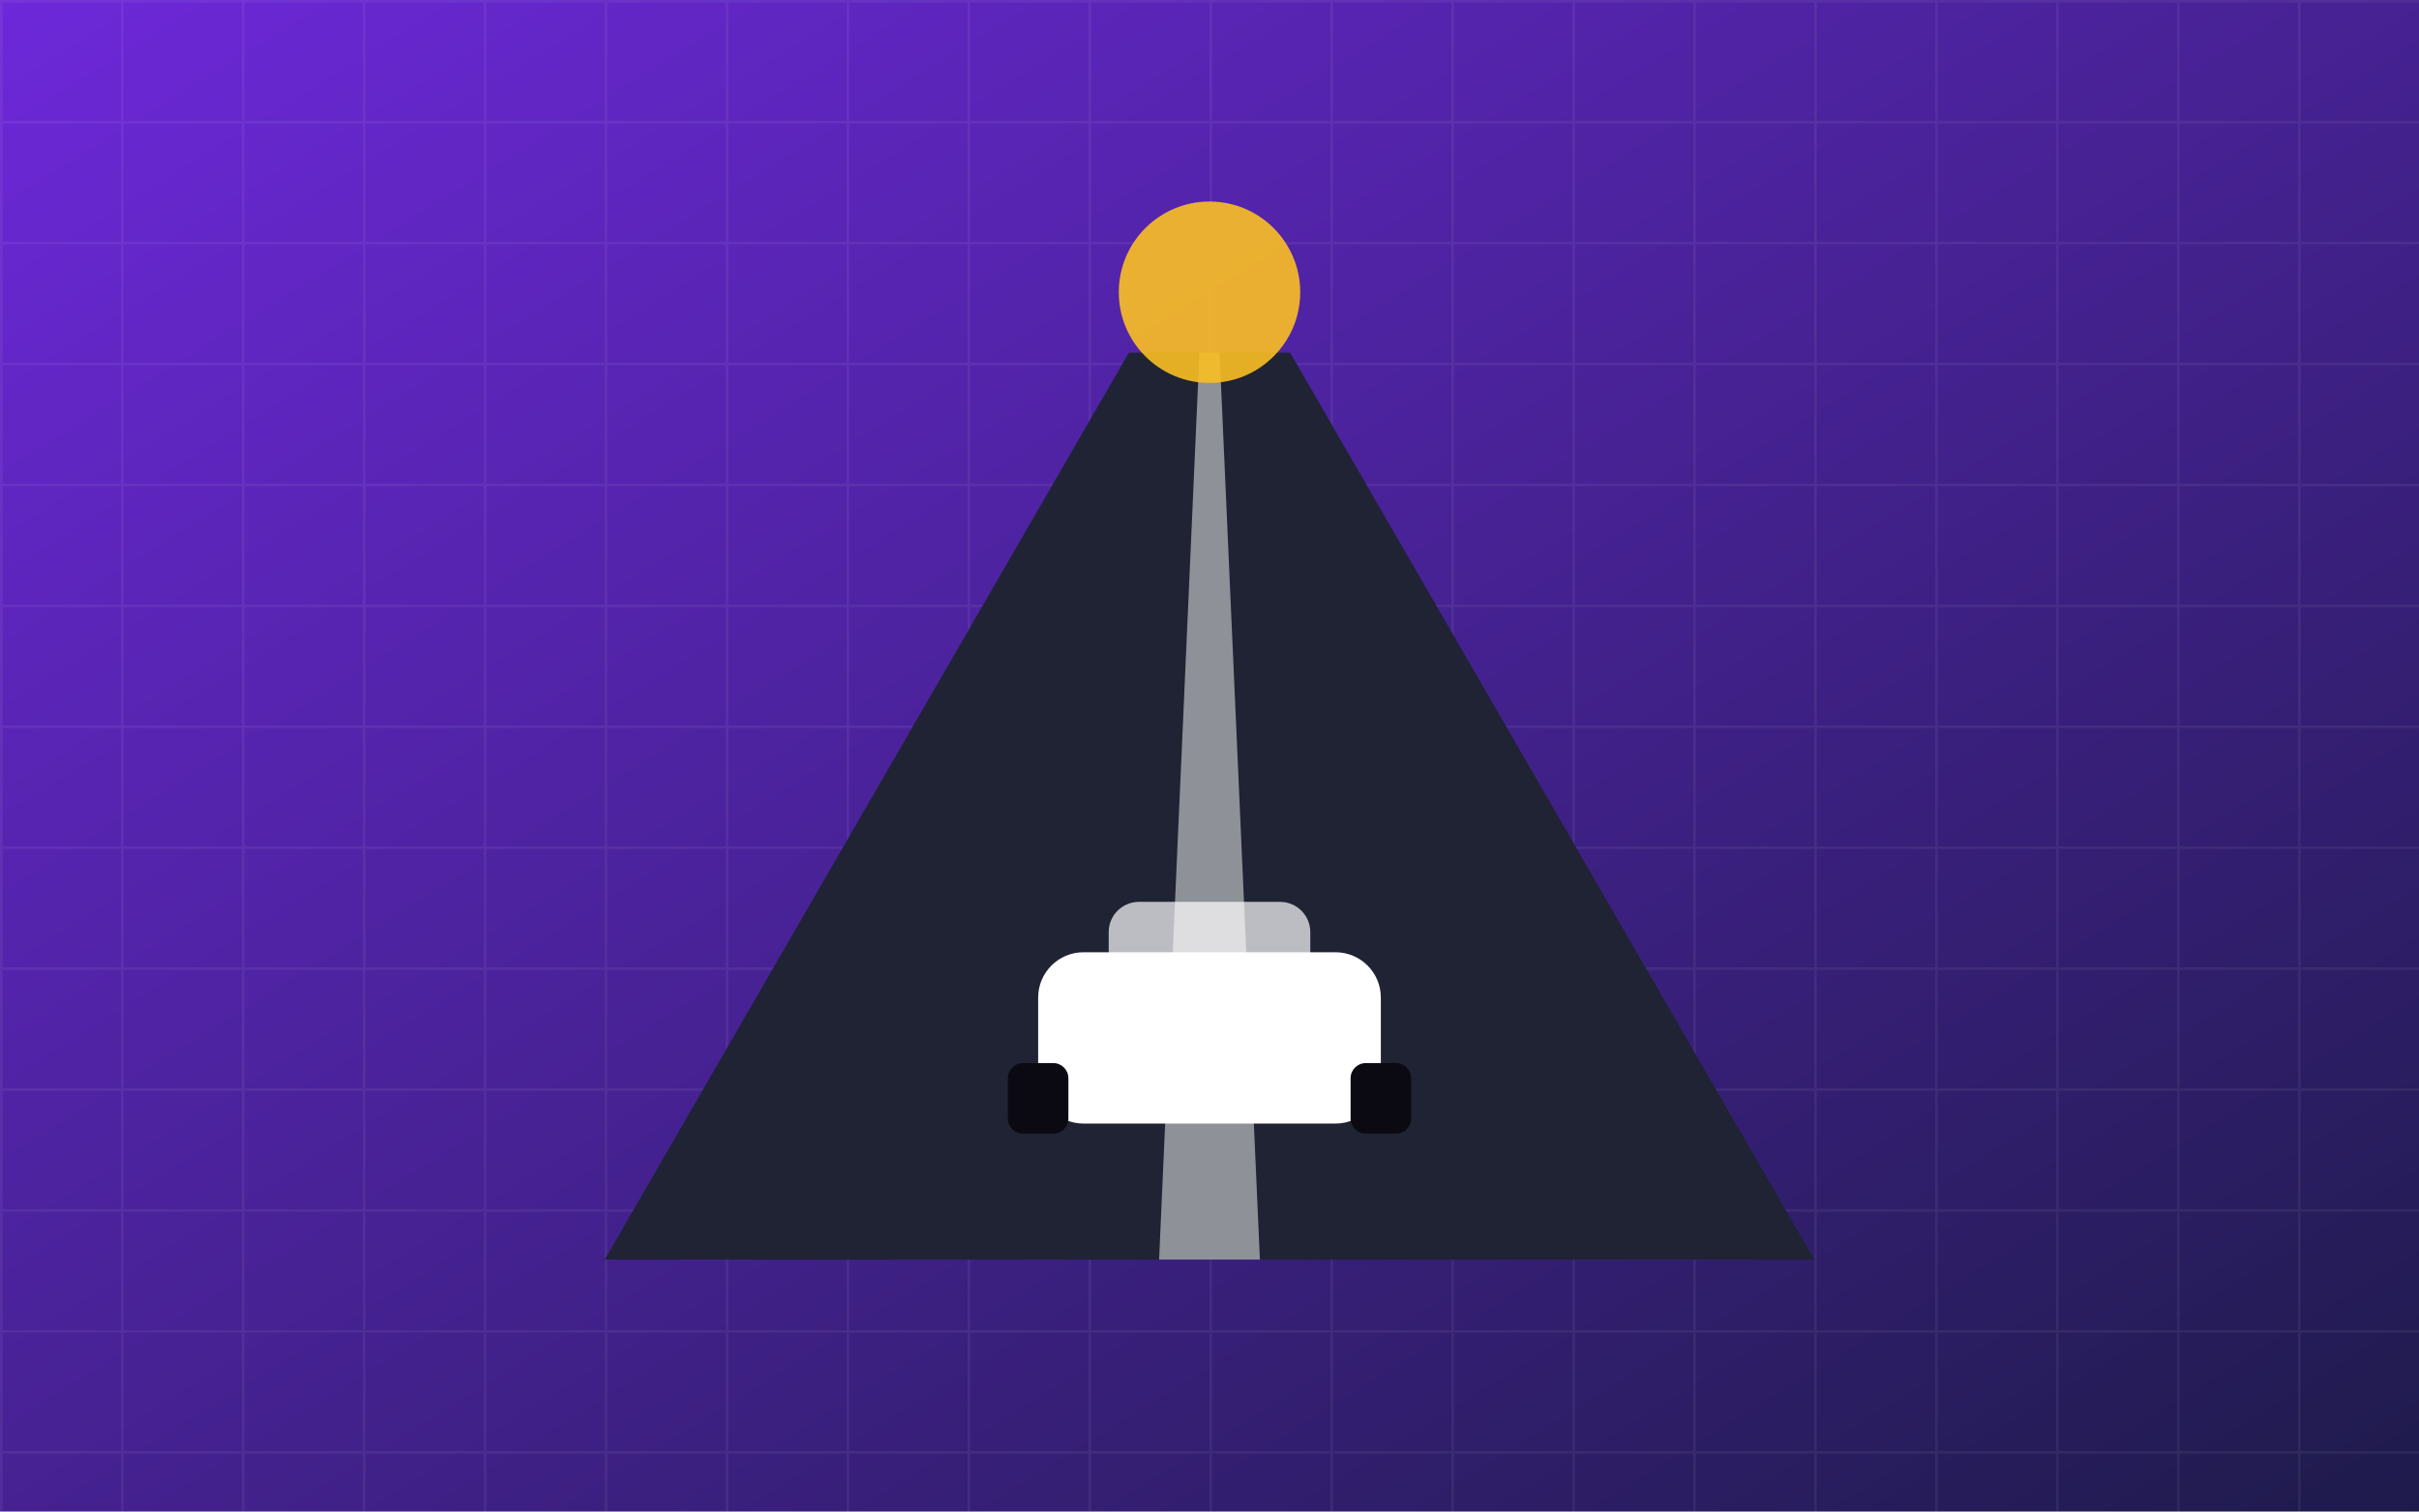
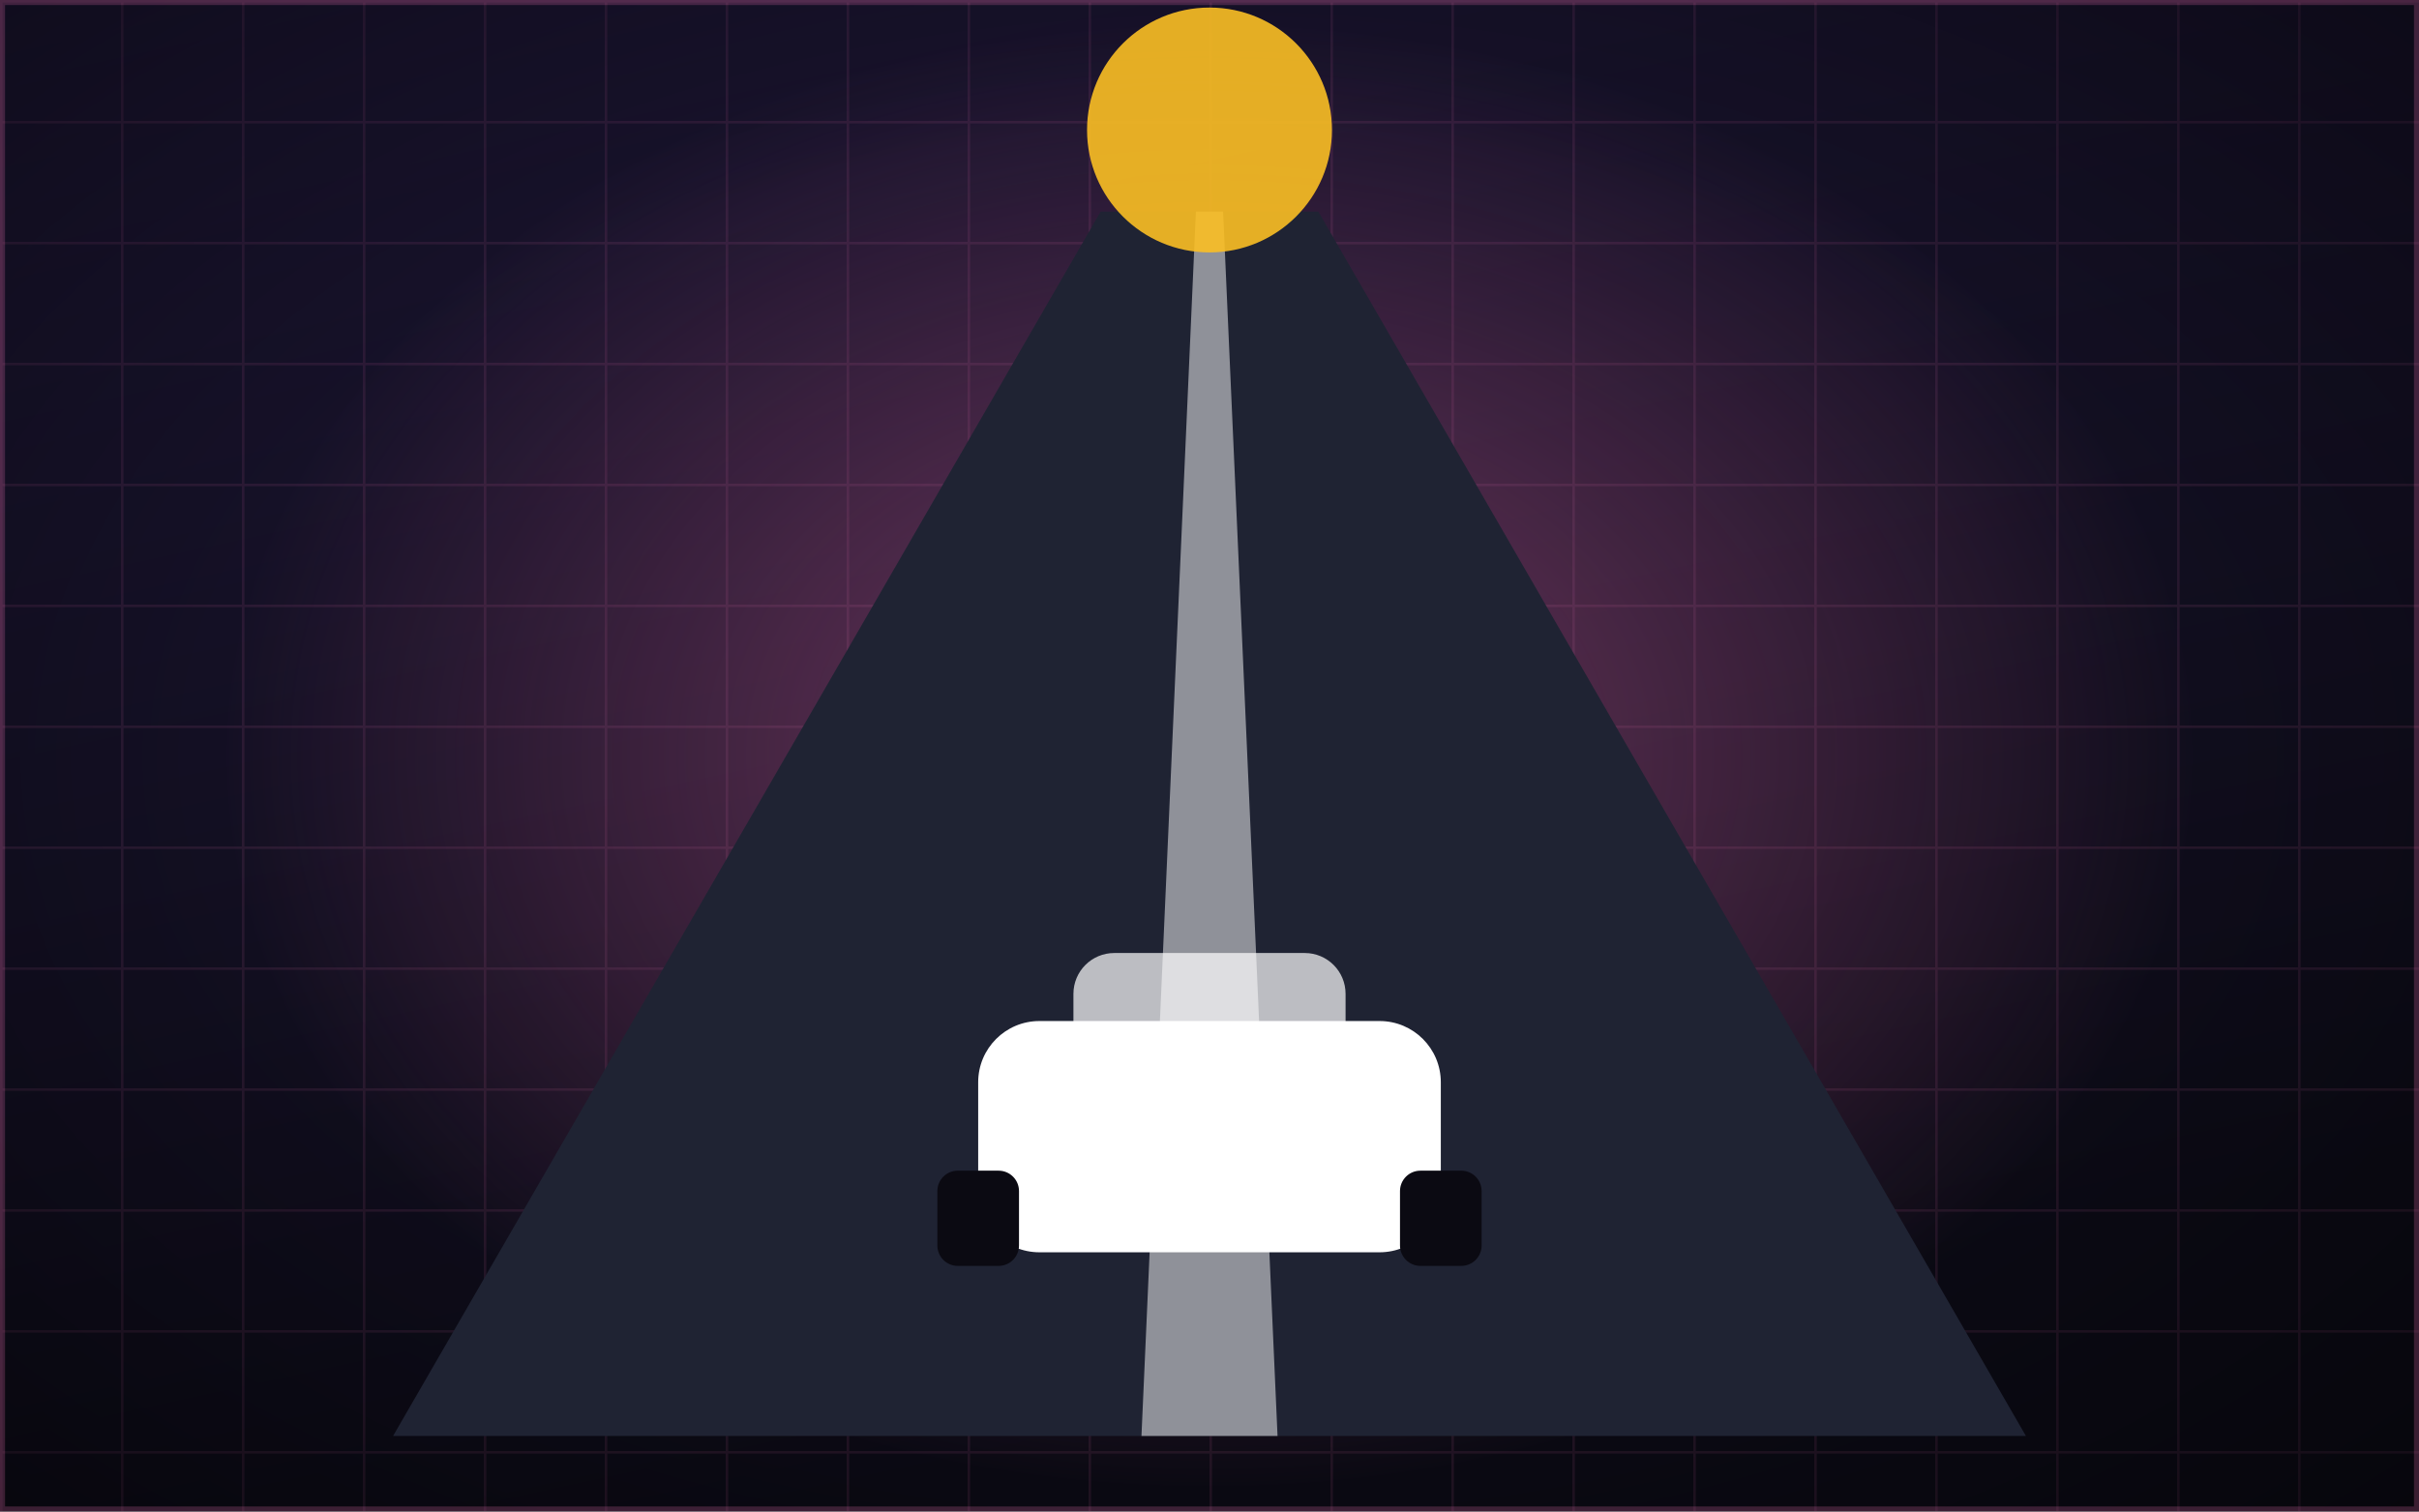
<svg xmlns="http://www.w3.org/2000/svg" viewBox="0 0 480 300" width="480" height="300">
  <defs>
-     <linearGradient id="bg23" x1="0" y1="0" x2="1" y2="1">
-       <stop offset="0" stop-color="#6d28d9" />
-       <stop offset="1" stop-color="#1e1b4b" />
+     <linearGradient id="b23" x1="0" y1="0" x2="0.35" y2="1">
+       <stop offset="0" stop-color="#1a1430" />
+       <stop offset="1" stop-color="#0b0a14" />
    </linearGradient>
-     <pattern id="grid23" width="24" height="24" patternUnits="userSpaceOnUse">
-       <path d="M24 0H0V24" fill="none" stroke="#ffffff" stroke-opacity="0.06" />
+     <radialGradient id="w23" cx="0.5" cy="0.5" r="0.5">
+       <stop offset="0" stop-color="#f472b6" stop-opacity="0.42" />
+       <stop offset="1" stop-color="#f472b6" stop-opacity="0" />
+     </radialGradient>
+     <radialGradient id="v23" cx="0.5" cy="0.5" r="0.75">
+       <stop offset="0.55" stop-color="#000000" stop-opacity="0" />
+       <stop offset="1" stop-color="#000000" stop-opacity="0.45" />
+     </radialGradient>
+     <pattern id="g23" width="24" height="24" patternUnits="userSpaceOnUse">
+       <path d="M24 0H0V24" fill="none" stroke="#f472b6" stroke-opacity="0.10" />
    </pattern>
  </defs>
-   <rect width="480" height="300" fill="url(#bg23)" />
-   <rect width="480" height="300" fill="url(#grid23)" />
-   <g transform="translate(240 150)" fill="#fff">
+   <rect width="480" height="300" fill="url(#b23)" />
+   <rect width="480" height="300" fill="url(#g23)" />
+   <ellipse cx="240" cy="150" rx="195" ry="145" fill="url(#w23)" />
+   <rect width="480" height="300" fill="url(#v23)" />
+   <g transform="translate(240 150) scale(1.35)" fill="#ffffff">
    <g>
      <path d="M-16 -80 L16 -80 L120 100 L-120 100 Z" fill="#1f2333" />
      <path d="M-2 -80 L2 -80 L10 100 L-10 100 Z" fill="#fff" opacity="0.5" />
      <circle cx="0" cy="-92" r="18" fill="#fbbf24" opacity="0.9" />
      <g transform="translate(0 55)">
        <rect x="-34" y="-16" width="68" height="34" rx="9" />
        <rect x="-20" y="-26" width="40" height="16" rx="6" opacity="0.7" />
        <rect x="-40" y="6" width="12" height="14" rx="3" fill="#0b0a12" />
        <rect x="28" y="6" width="12" height="14" rx="3" fill="#0b0a12" />
      </g>
    </g>
  </g>
+   <rect x="0.5" y="0.5" width="479" height="299" fill="none" stroke="#f472b6" stroke-opacity="0.22" />
</svg>
